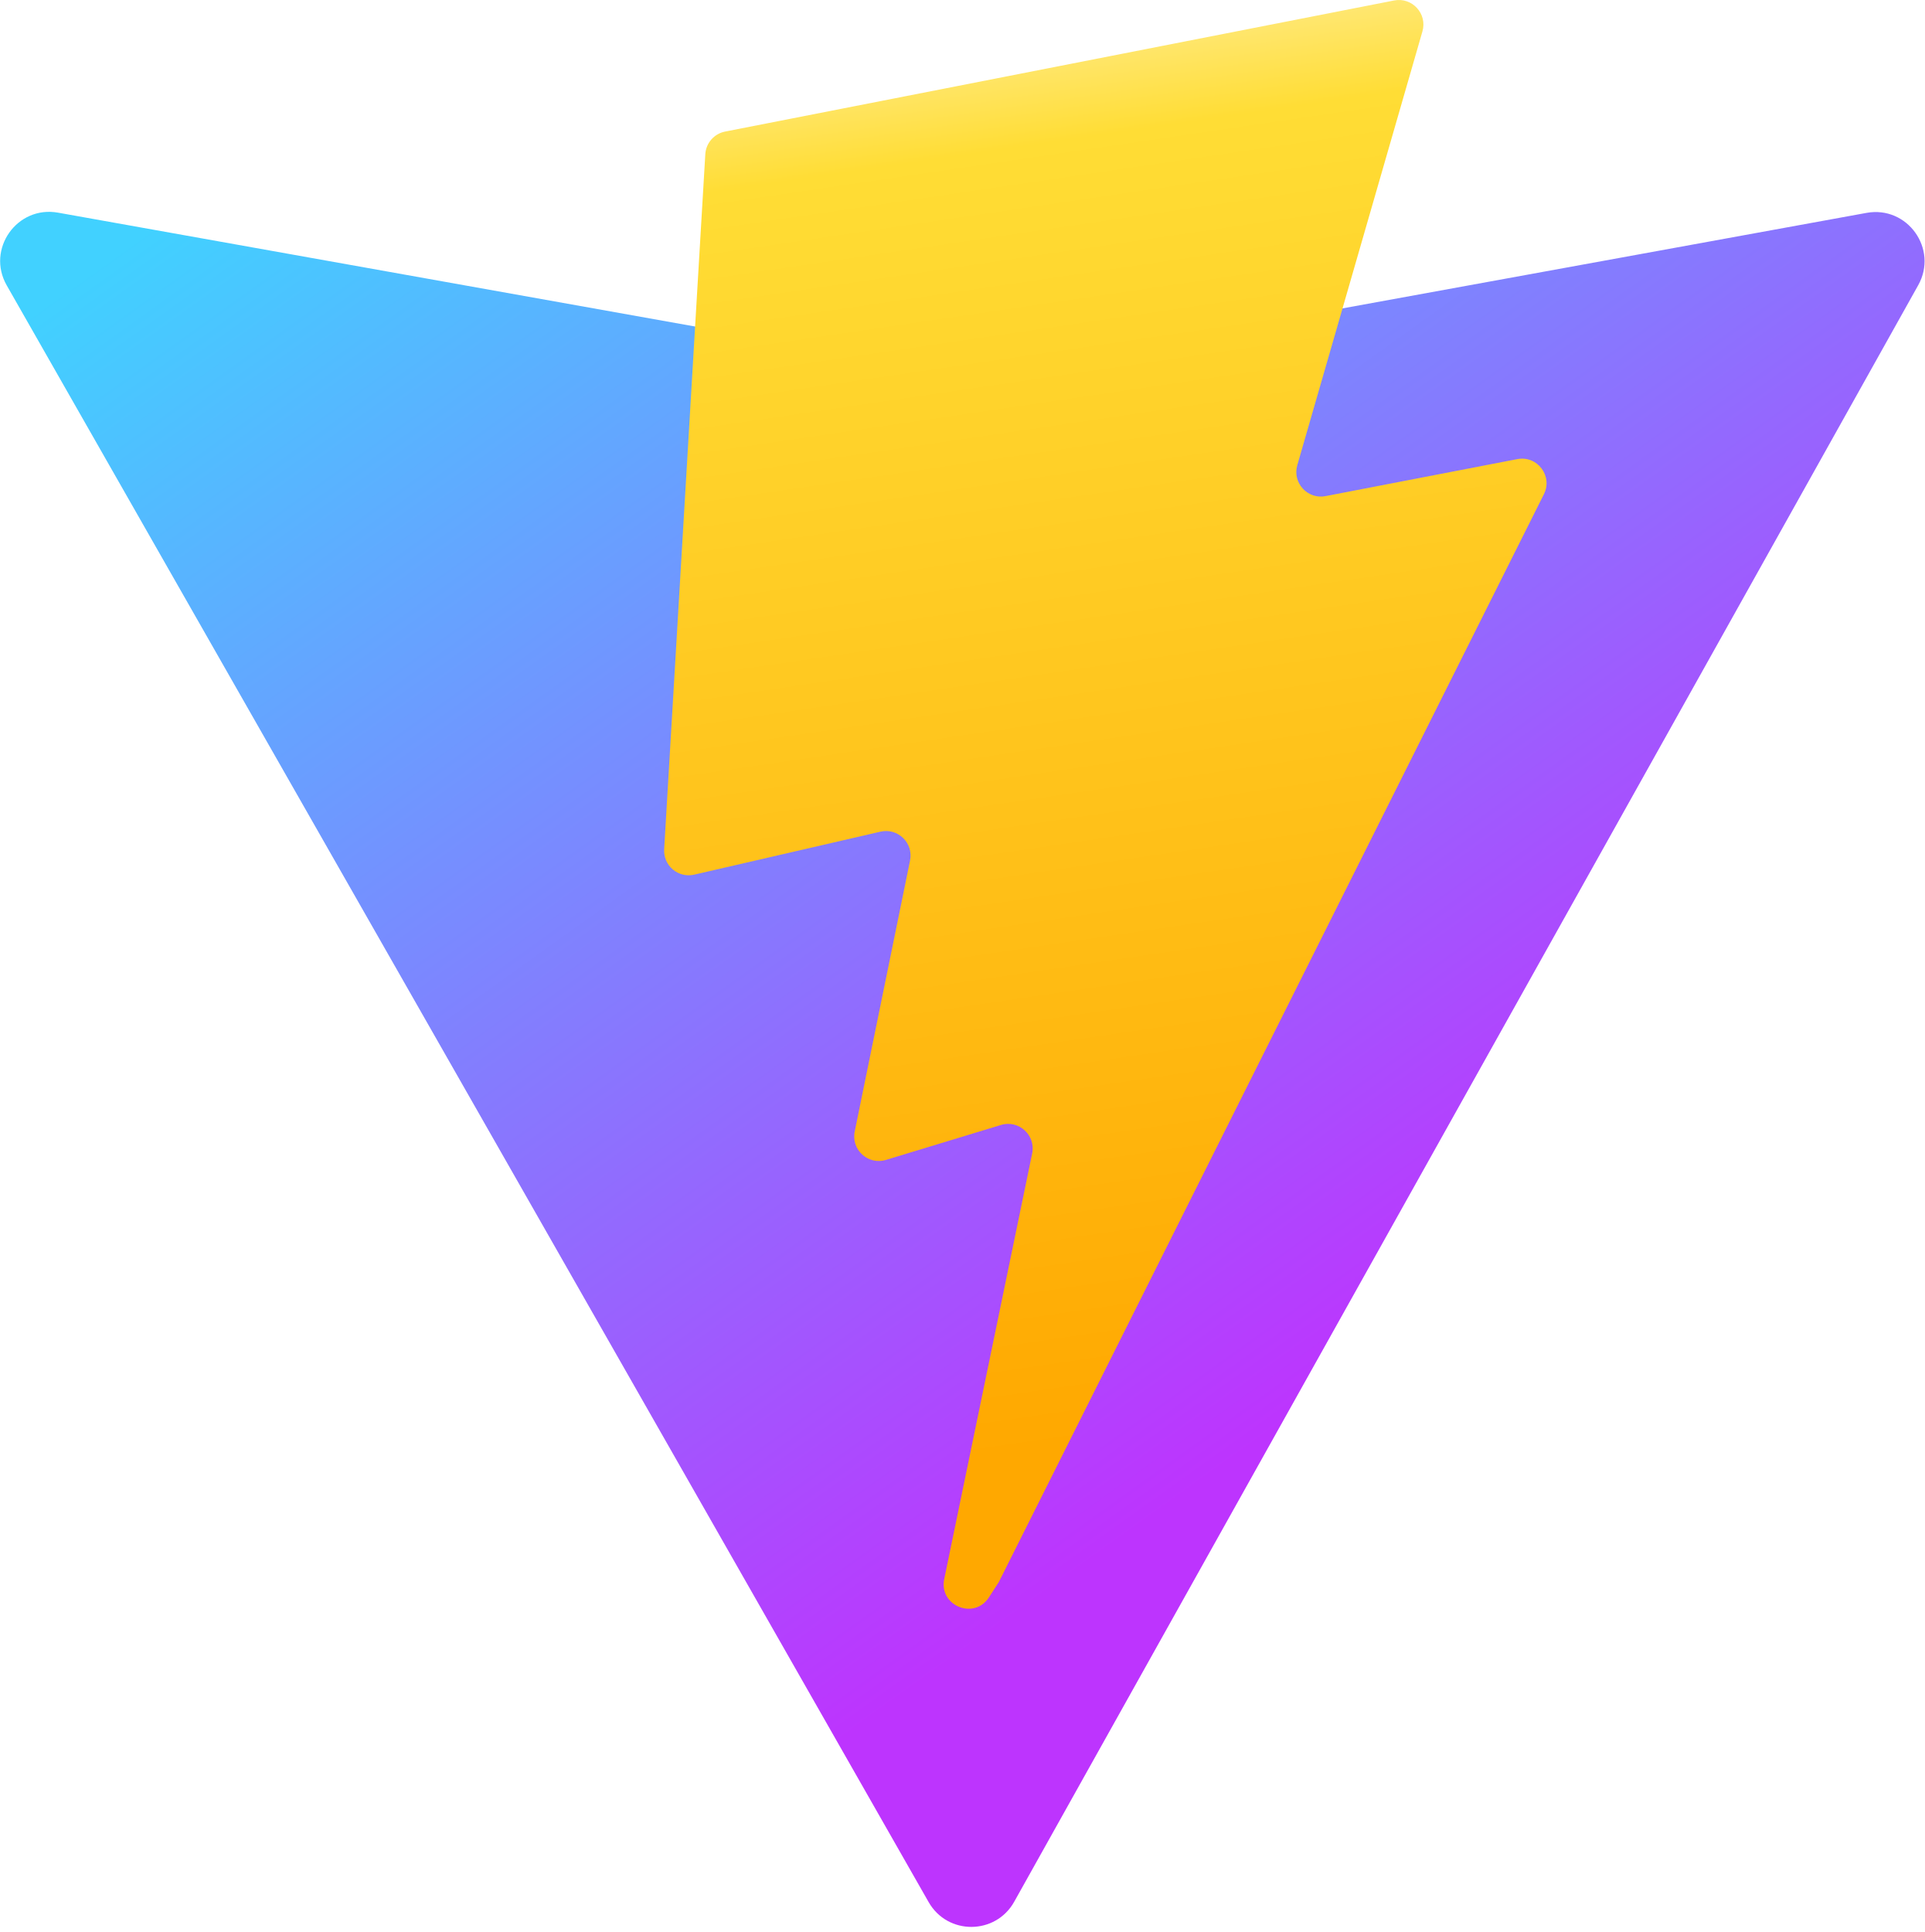
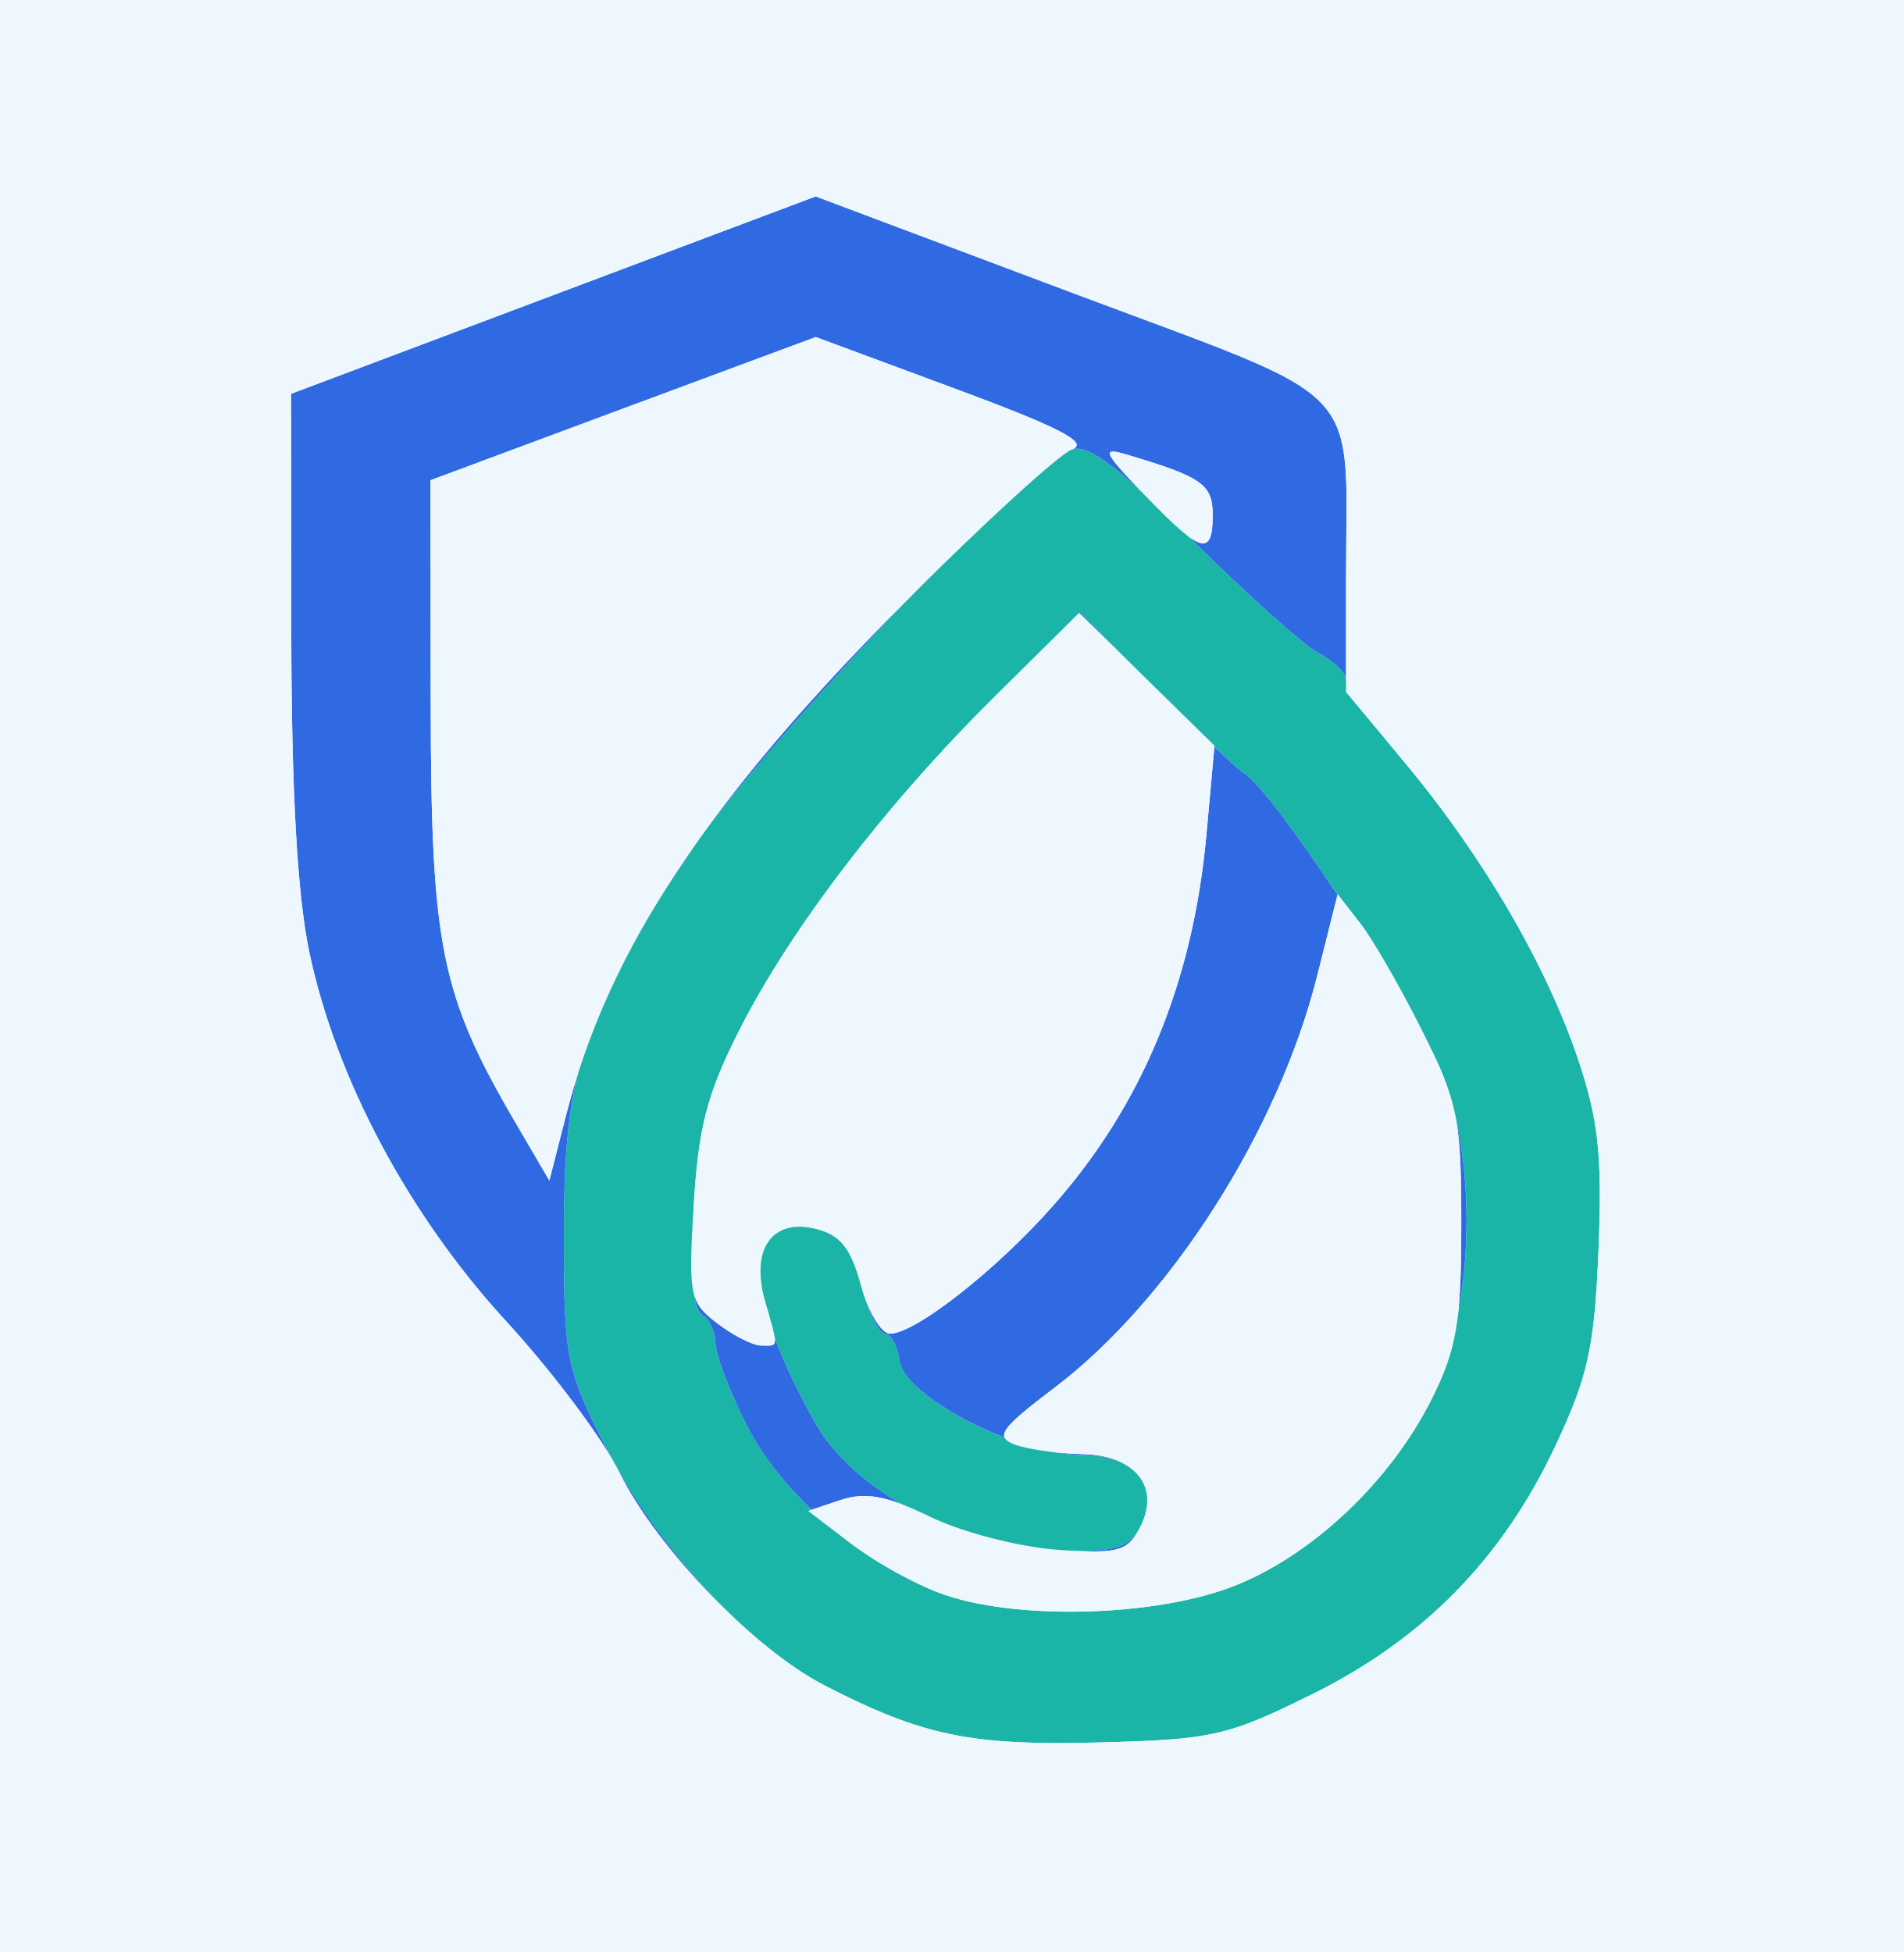
- <svg xmlns="http://www.w3.org/2000/svg" aria-hidden="true" role="img" class="iconify iconify--logos" width="31.88" height="32" preserveAspectRatio="xMidYMid meet" viewBox="0 0 256 257">
-   <defs>
-     <linearGradient id="IconifyId1813088fe1fbc01fb466" x1="-.828%" x2="57.636%" y1="7.652%" y2="78.411%">
-       <stop offset="0%" stop-color="#41D1FF" />
-       <stop offset="100%" stop-color="#BD34FE" />
-     </linearGradient>
-     <linearGradient id="IconifyId1813088fe1fbc01fb467" x1="43.376%" x2="50.316%" y1="2.242%" y2="89.03%">
-       <stop offset="0%" stop-color="#FFEA83" />
-       <stop offset="8.333%" stop-color="#FFDD35" />
-       <stop offset="100%" stop-color="#FFA800" />
-     </linearGradient>
-   </defs>
-   <path fill="url(#IconifyId1813088fe1fbc01fb466)" d="M255.153 37.938L134.897 252.976c-2.483 4.44-8.862 4.466-11.382.048L.875 37.958c-2.746-4.814 1.371-10.646 6.827-9.67l120.385 21.517a6.537 6.537 0 0 0 2.322-.004l117.867-21.483c5.438-.991 9.574 4.796 6.877 9.62Z" />
-   <path fill="url(#IconifyId1813088fe1fbc01fb467)" d="M185.432.063L96.44 17.501a3.268 3.268 0 0 0-2.634 3.014l-5.474 92.456a3.268 3.268 0 0 0 3.997 3.378l24.777-5.718c2.318-.535 4.413 1.507 3.936 3.838l-7.361 36.047c-.495 2.426 1.782 4.5 4.151 3.78l15.304-4.649c2.372-.72 4.652 1.36 4.15 3.788l-11.698 56.621c-.732 3.542 3.979 5.473 5.943 2.437l1.313-2.028l72.516-144.72c1.215-2.423-.88-5.186-3.54-4.672l-25.505 4.922c-2.396.462-4.435-1.77-3.759-4.114l16.646-57.705c.677-2.35-1.37-4.583-3.769-4.113Z" />
+ <svg xmlns="http://www.w3.org/2000/svg" width="157" height="161" viewBox="0 0 157 161">
+   <g>
+     <path d="M 108.18 139.75 C101.22,143.20 99.96,143.48 90.59,143.72 C80.01,143.99 76.09,143.17 68.04,139.04 C61.71,135.78 54.08,127.50 50.00,119.44 C46.63,112.79 46.50,112.12 46.50,101.52 C46.50,88.29 48.13,83.42 57.00,70.15 C62.70,61.65 84.62,38.50 88.31,37.10 C89.69,36.58 92.07,38.36 98.31,44.55 C102.81,49.02 107.51,53.22 108.75,53.88 C109.99,54.53 111.00,55.52 111.00,56.08 C111.00,56.63 113.22,59.76 115.94,63.02 C122.31,70.67 127.50,79.57 130.12,87.33 C131.81,92.33 132.13,95.30 131.82,103.00 C131.49,111.10 130.97,113.49 128.28,119.22 C123.92,128.53 117.38,135.21 108.18,139.75 ZM 77.62 131.44 C83.57,133.62 94.91,133.38 101.45,130.93 C108.04,128.47 114.72,122.18 118.06,115.31 C121.48,108.29 121.91,96.46 119.04,88.81 C117.04,83.49 105.12,65.34 102.62,63.81 C102.01,63.43 98.70,60.28 95.28,56.81 L 89.05 50.50 L 81.99 57.50 C73.05,66.35 65.17,76.65 60.95,85.00 C58.26,90.32 57.58,92.98 57.21,99.62 C56.92,104.98 57.14,107.97 57.88,108.43 C58.50,108.81 59.00,109.87 59.00,110.79 C59.00,111.72 60.17,114.78 61.60,117.60 C64.45,123.24 71.23,129.10 77.62,131.44 ZM 94.00 126.00 C93.15,127.58 91.95,127.99 88.21,127.93 C79.62,127.80 70.58,123.27 67.27,117.43 C61.14,106.63 61.16,99.82 67.31,101.36 C69.31,101.86 70.18,102.97 71.00,106.01 C71.59,108.20 72.48,110.00 72.97,110.00 C73.46,110.00 74.00,111.01 74.18,112.25 C74.60,115.19 83.89,120.00 89.14,120.00 C93.64,120.00 95.79,122.66 94.00,126.00 Z" fill="rgb(26,181,167)" />
+     <path d="M 42.61 92.77 L 45.30 97.37 L 46.69 91.94 C46.97,90.87 47.27,89.81 47.60,88.76 C46.75,92.40 46.50,96.31 46.50,101.52 C46.50,112.12 46.63,112.79 50.00,119.44 C50.14,119.73 50.29,120.01 50.45,120.30 C48.70,117.35 45.07,112.61 41.76,109.00 C33.70,100.23 27.69,88.95 25.50,78.50 C24.51,73.76 24.03,65.21 24.02,51.99 L 24.00 32.48 L 45.63 24.34 L 67.26 16.20 L 88.52 24.19 C102.58,29.47 107.91,31.03 109.89,34.50 C111.10,36.61 111.07,39.43 111.02,44.23 C111.01,45.28 111.00,46.42 111.00,47.67 L 111.00 56.08 C111.00,55.52 109.99,54.53 108.75,53.88 C107.51,53.22 102.81,49.02 98.31,44.55 C98.21,44.45 98.10,44.35 98.00,44.25 C99.59,45.41 100.00,44.75 100.00,42.48 C100.00,39.96 99.14,39.35 93.00,37.52 C90.86,36.88 90.91,37.18 94.00,40.42 C90.91,37.62 89.38,36.76 88.37,37.07 C88.39,37.07 88.40,37.06 88.41,37.06 C89.83,36.52 87.35,35.24 78.79,32.07 L 67.27 27.80 L 51.38 33.70 L 35.50 39.61 L 35.52 58.06 C35.54,78.13 36.35,82.09 42.61,92.77 ZM 110.29 73.80 L 108.62 80.48 C105.41,93.26 96.52,107.20 86.97,114.45 C83.69,116.93 82.56,117.96 82.84,118.57 C78.56,116.92 74.45,114.18 74.18,112.25 C74.00,111.01 73.46,110.00 72.97,110.00 C72.48,110.00 71.59,108.20 71.00,106.01 C71.59,108.20 72.67,110.00 73.39,110.00 C75.48,110.00 82.19,104.73 86.88,99.40 C94.21,91.09 98.37,81.01 99.48,68.88 L 100.14 61.60 C101.40,62.80 102.33,63.63 102.62,63.81 C103.79,64.52 107.00,68.85 110.29,73.80 ZM 59.11 109.12 C60.43,110.13 62.06,110.97 62.75,110.98 C62.84,110.98 62.92,110.98 63.00,110.98 C63.41,111.00 63.67,111.00 63.80,110.87 C63.90,110.78 63.93,110.61 63.89,110.32 C64.65,112.41 65.78,114.80 67.27,117.43 C68.72,119.98 71.26,122.28 74.37,124.07 C72.24,123.26 70.88,123.21 69.33,123.72 L 66.93 124.52 C64.67,122.36 62.79,119.96 61.60,117.60 C60.17,114.78 59.00,111.72 59.00,110.79 C59.00,109.87 58.50,108.81 57.88,108.43 C57.61,108.26 57.40,107.74 57.27,106.88 C57.57,107.84 58.14,108.37 59.11,109.12 ZM 120.22 108.47 C120.44,106.60 120.50,104.28 120.50,100.98 C120.50,96.90 120.44,94.44 120.08,92.36 C121.18,97.35 121.21,103.29 120.22,108.47 ZM 75.00 49.29 C67.89,56.70 60.08,65.56 57.00,70.15 C55.81,71.93 54.75,73.56 53.81,75.08 C58.49,67.22 65.27,59.03 74.82,49.47 C74.88,49.41 74.94,49.35 75.00,49.29 ZM 51.02 121.32 C53.45,125.58 56.76,129.78 60.24,133.16 C56.43,129.54 52.88,125.11 51.07,121.44 C51.06,121.40 51.04,121.36 51.02,121.32 ZM 93.97 126.05 C93.96,126.07 93.95,126.09 93.94,126.11 C93.09,127.70 92.36,128.08 89.05,127.93 C92.10,127.91 93.19,127.47 93.97,126.05 ZM 86.99 119.78 C87.73,119.86 88.50,119.92 89.21,119.93 C91.21,119.97 92.73,120.52 93.64,121.43 C92.71,120.54 91.16,120.00 89.14,120.00 C88.48,120.00 87.75,119.92 86.99,119.78 ZM 89.05 50.50 L 92.61 54.11 L 88.99 50.56 ZM 72.31 128.76 C73.97,129.78 75.89,130.77 77.34,131.33 C75.66,130.69 73.96,129.81 72.31,128.76 ZM 118.97 88.63 C118.86,88.37 118.74,88.10 118.62,87.82 C118.75,88.11 118.87,88.39 118.97,88.63 Z" fill="rgb(47,106,227)" />
+     <path d="M 0.00 80.50 L 0.00 0.00 L 78.50 0.00 L 157.00 0.00 L 157.00 80.50 L 157.00 161.00 L 78.50 161.00 L 0.00 161.00 L 0.00 80.50 ZM 108.18 139.75 C117.38,135.21 123.92,128.53 128.28,119.22 C130.97,113.49 131.49,111.10 131.82,103.00 C132.13,95.30 131.81,92.33 130.12,87.33 C127.50,79.57 122.31,70.67 115.94,63.02 L 111.00 57.09 L 111.00 47.67 C111.00,31.29 113.01,33.39 88.52,24.19 L 67.26 16.20 L 45.63 24.34 L 24.00 32.48 L 24.02 51.99 C24.03,65.21 24.51,73.76 25.50,78.50 C27.69,88.95 33.70,100.23 41.76,109.00 C45.55,113.12 49.74,118.72 51.07,121.44 C54.12,127.66 62.21,136.04 68.04,139.04 C76.09,143.17 80.01,143.99 90.59,143.72 C99.96,143.48 101.22,143.20 108.18,139.75 ZM 77.59 131.43 C75.44,130.64 72.10,128.79 70.16,127.31 L 66.64 124.62 L 69.33 123.72 C71.39,123.04 73.11,123.36 76.74,125.12 C79.34,126.38 84.02,127.59 87.14,127.82 C92.12,128.18 92.95,127.97 93.94,126.11 C95.76,122.71 93.70,120.01 89.21,119.93 C87.17,119.89 84.66,119.53 83.63,119.13 C82.04,118.50 82.52,117.82 86.97,114.45 C96.52,107.20 105.41,93.26 108.62,80.48 L 110.31 73.75 L 112.16 76.13 C113.18,77.43 115.48,81.42 117.26,84.98 C120.23,90.92 120.50,92.24 120.50,100.98 C120.50,109.01 120.13,111.25 118.11,115.31 C114.68,122.22 108.01,128.48 101.45,130.93 C94.90,133.38 83.57,133.62 77.59,131.43 ZM 59.11 109.12 C56.87,107.40 56.76,106.81 57.20,99.39 C57.58,93.06 58.32,90.22 60.95,85.00 C65.15,76.67 73.04,66.36 81.95,57.53 L 88.99 50.56 L 94.57 56.03 L 100.15 61.50 L 99.48 68.88 C98.37,81.01 94.21,91.09 86.88,99.40 C82.19,104.73 75.48,110.00 73.39,110.00 C72.67,110.00 71.59,108.20 71.00,106.01 C70.18,102.97 69.31,101.86 67.31,101.36 C63.68,100.45 61.86,103.02 63.09,107.31 C64.22,111.25 64.24,111.00 62.75,110.98 C62.06,110.97 60.43,110.13 59.11,109.12 ZM 42.61 92.77 C36.35,82.09 35.54,78.13 35.52,58.06 L 35.50 39.61 L 51.38 33.70 L 67.27 27.80 L 78.79 32.07 C87.35,35.24 89.83,36.52 88.41,37.06 C87.36,37.46 81.24,43.04 74.82,49.47 C58.38,65.92 50.18,78.30 46.69,91.94 L 45.30 97.37 L 42.61 92.77 ZM 94.45 40.89 C90.91,37.21 90.76,36.85 93.00,37.52 C99.14,39.35 100.00,39.96 100.00,42.48 C100.00,45.94 99.05,45.67 94.45,40.89 Z" fill="rgb(238,247,253)" />
+   </g>
</svg>
